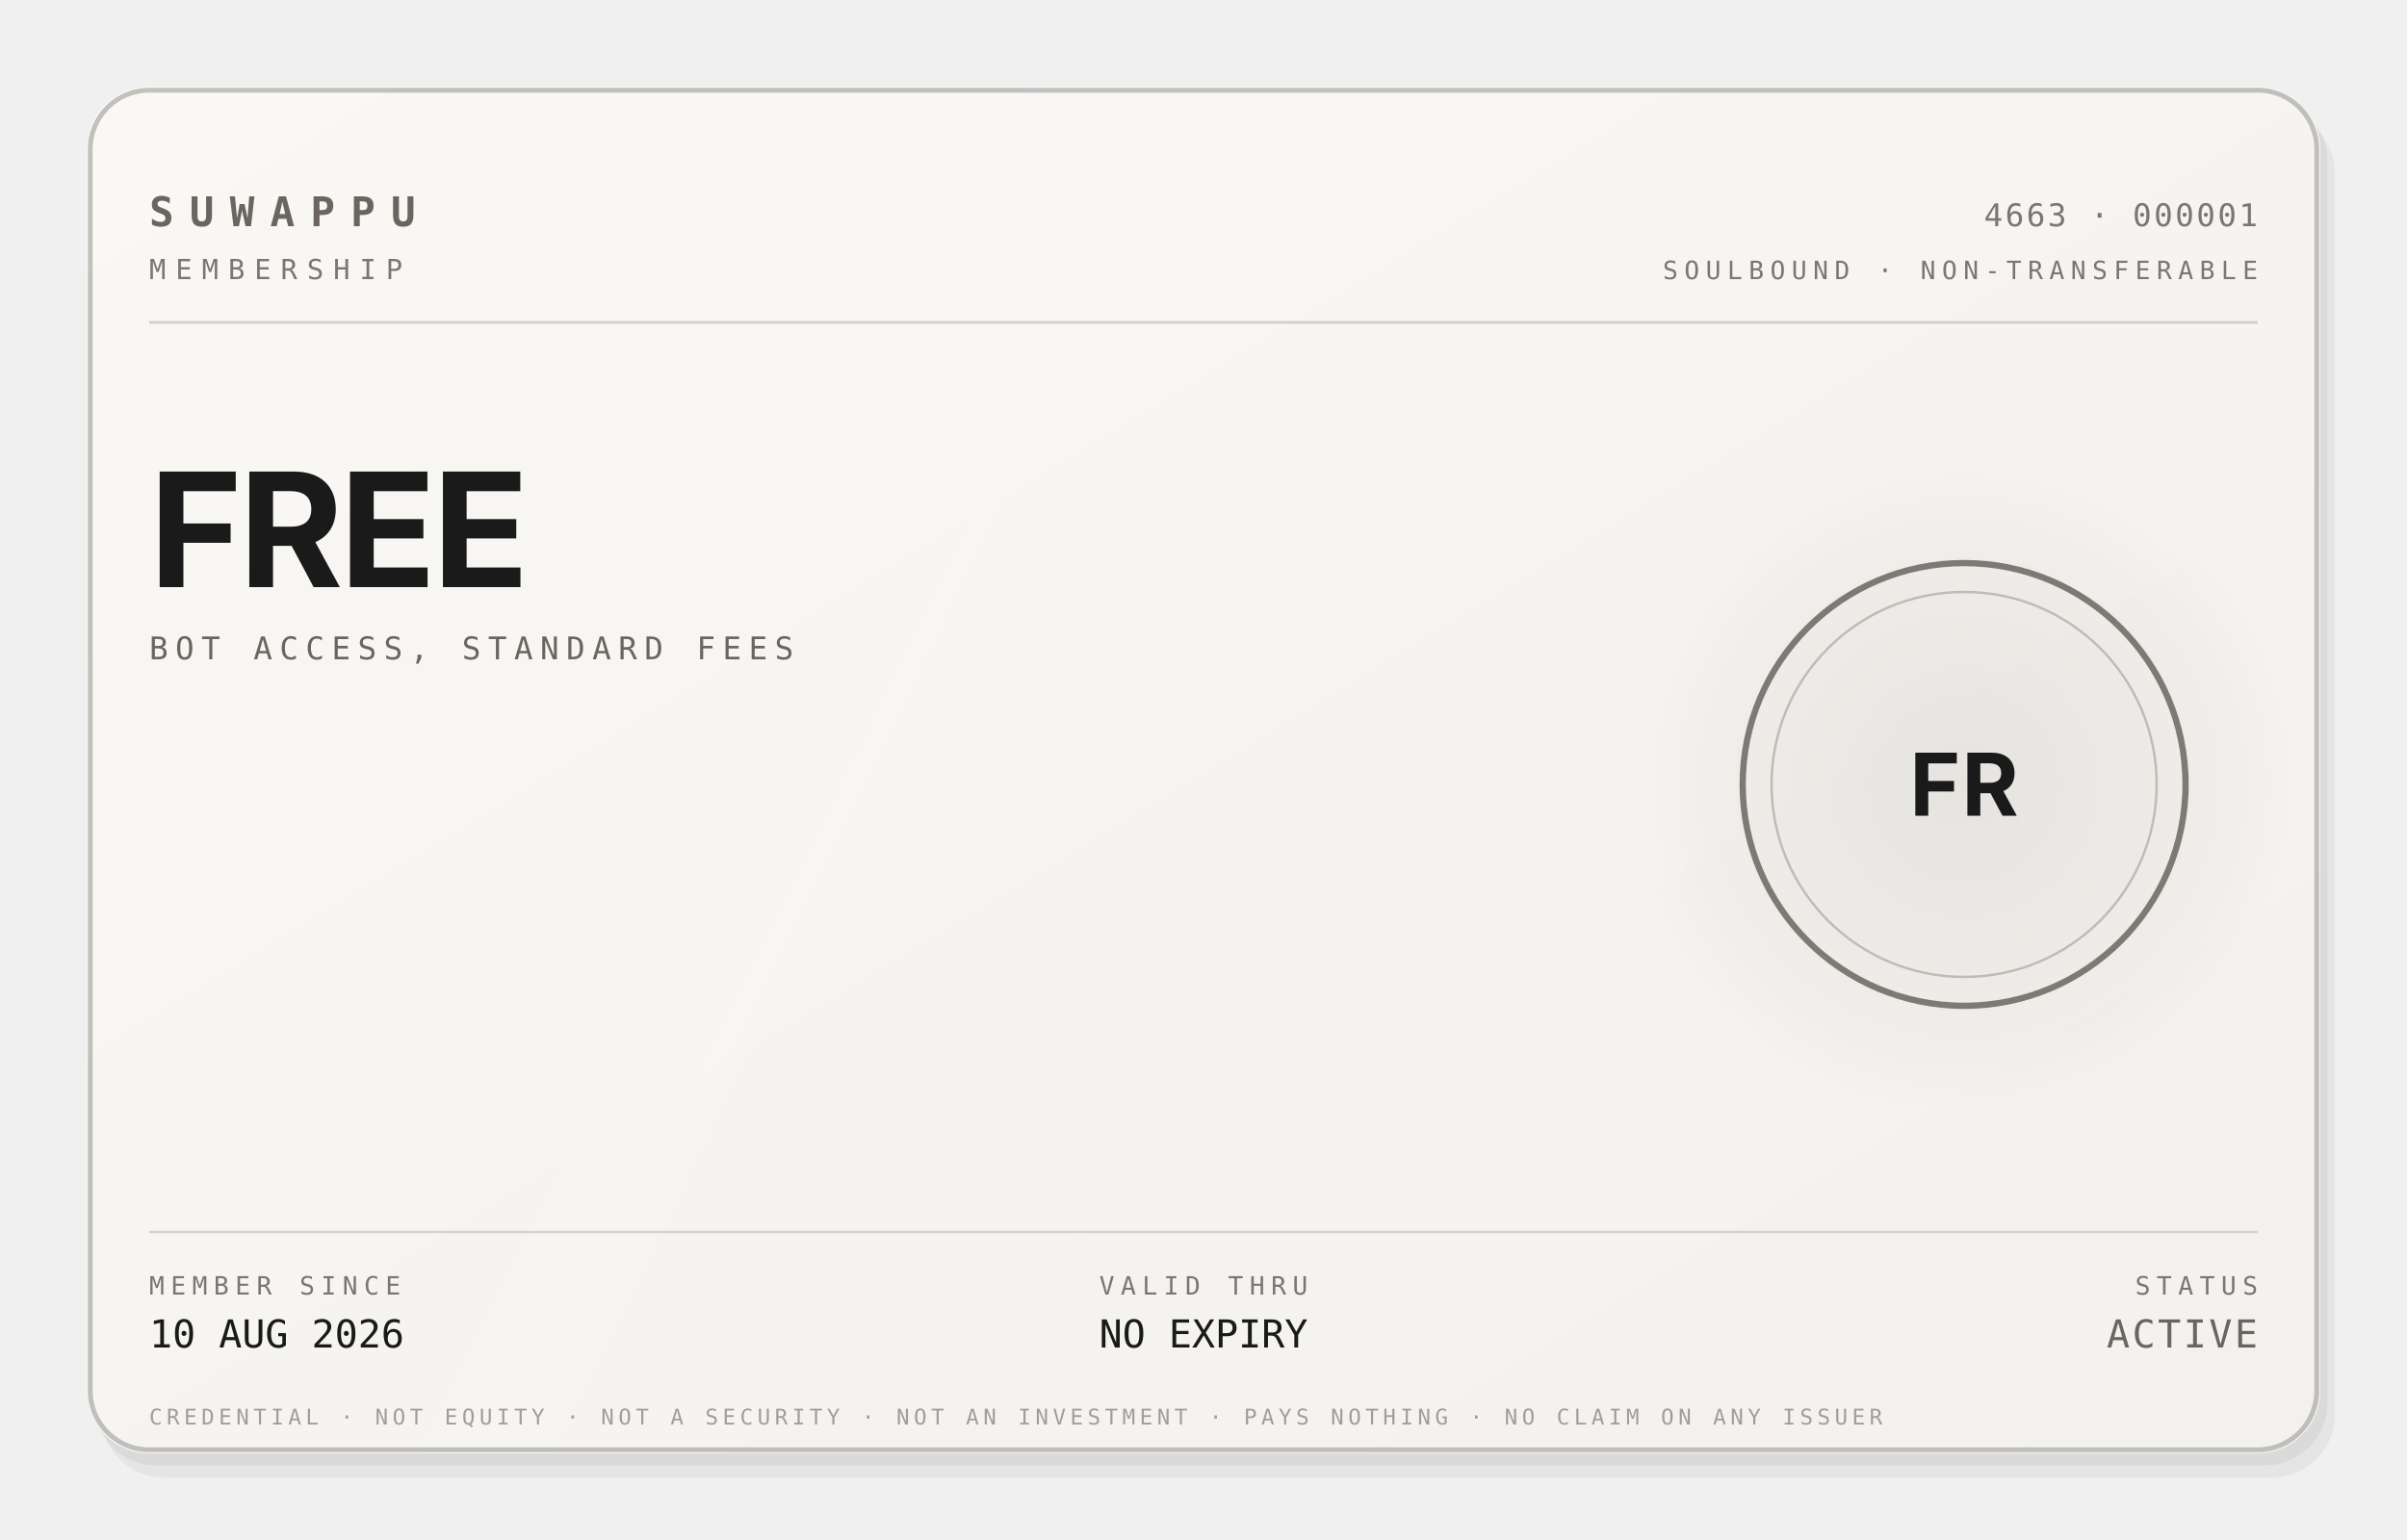
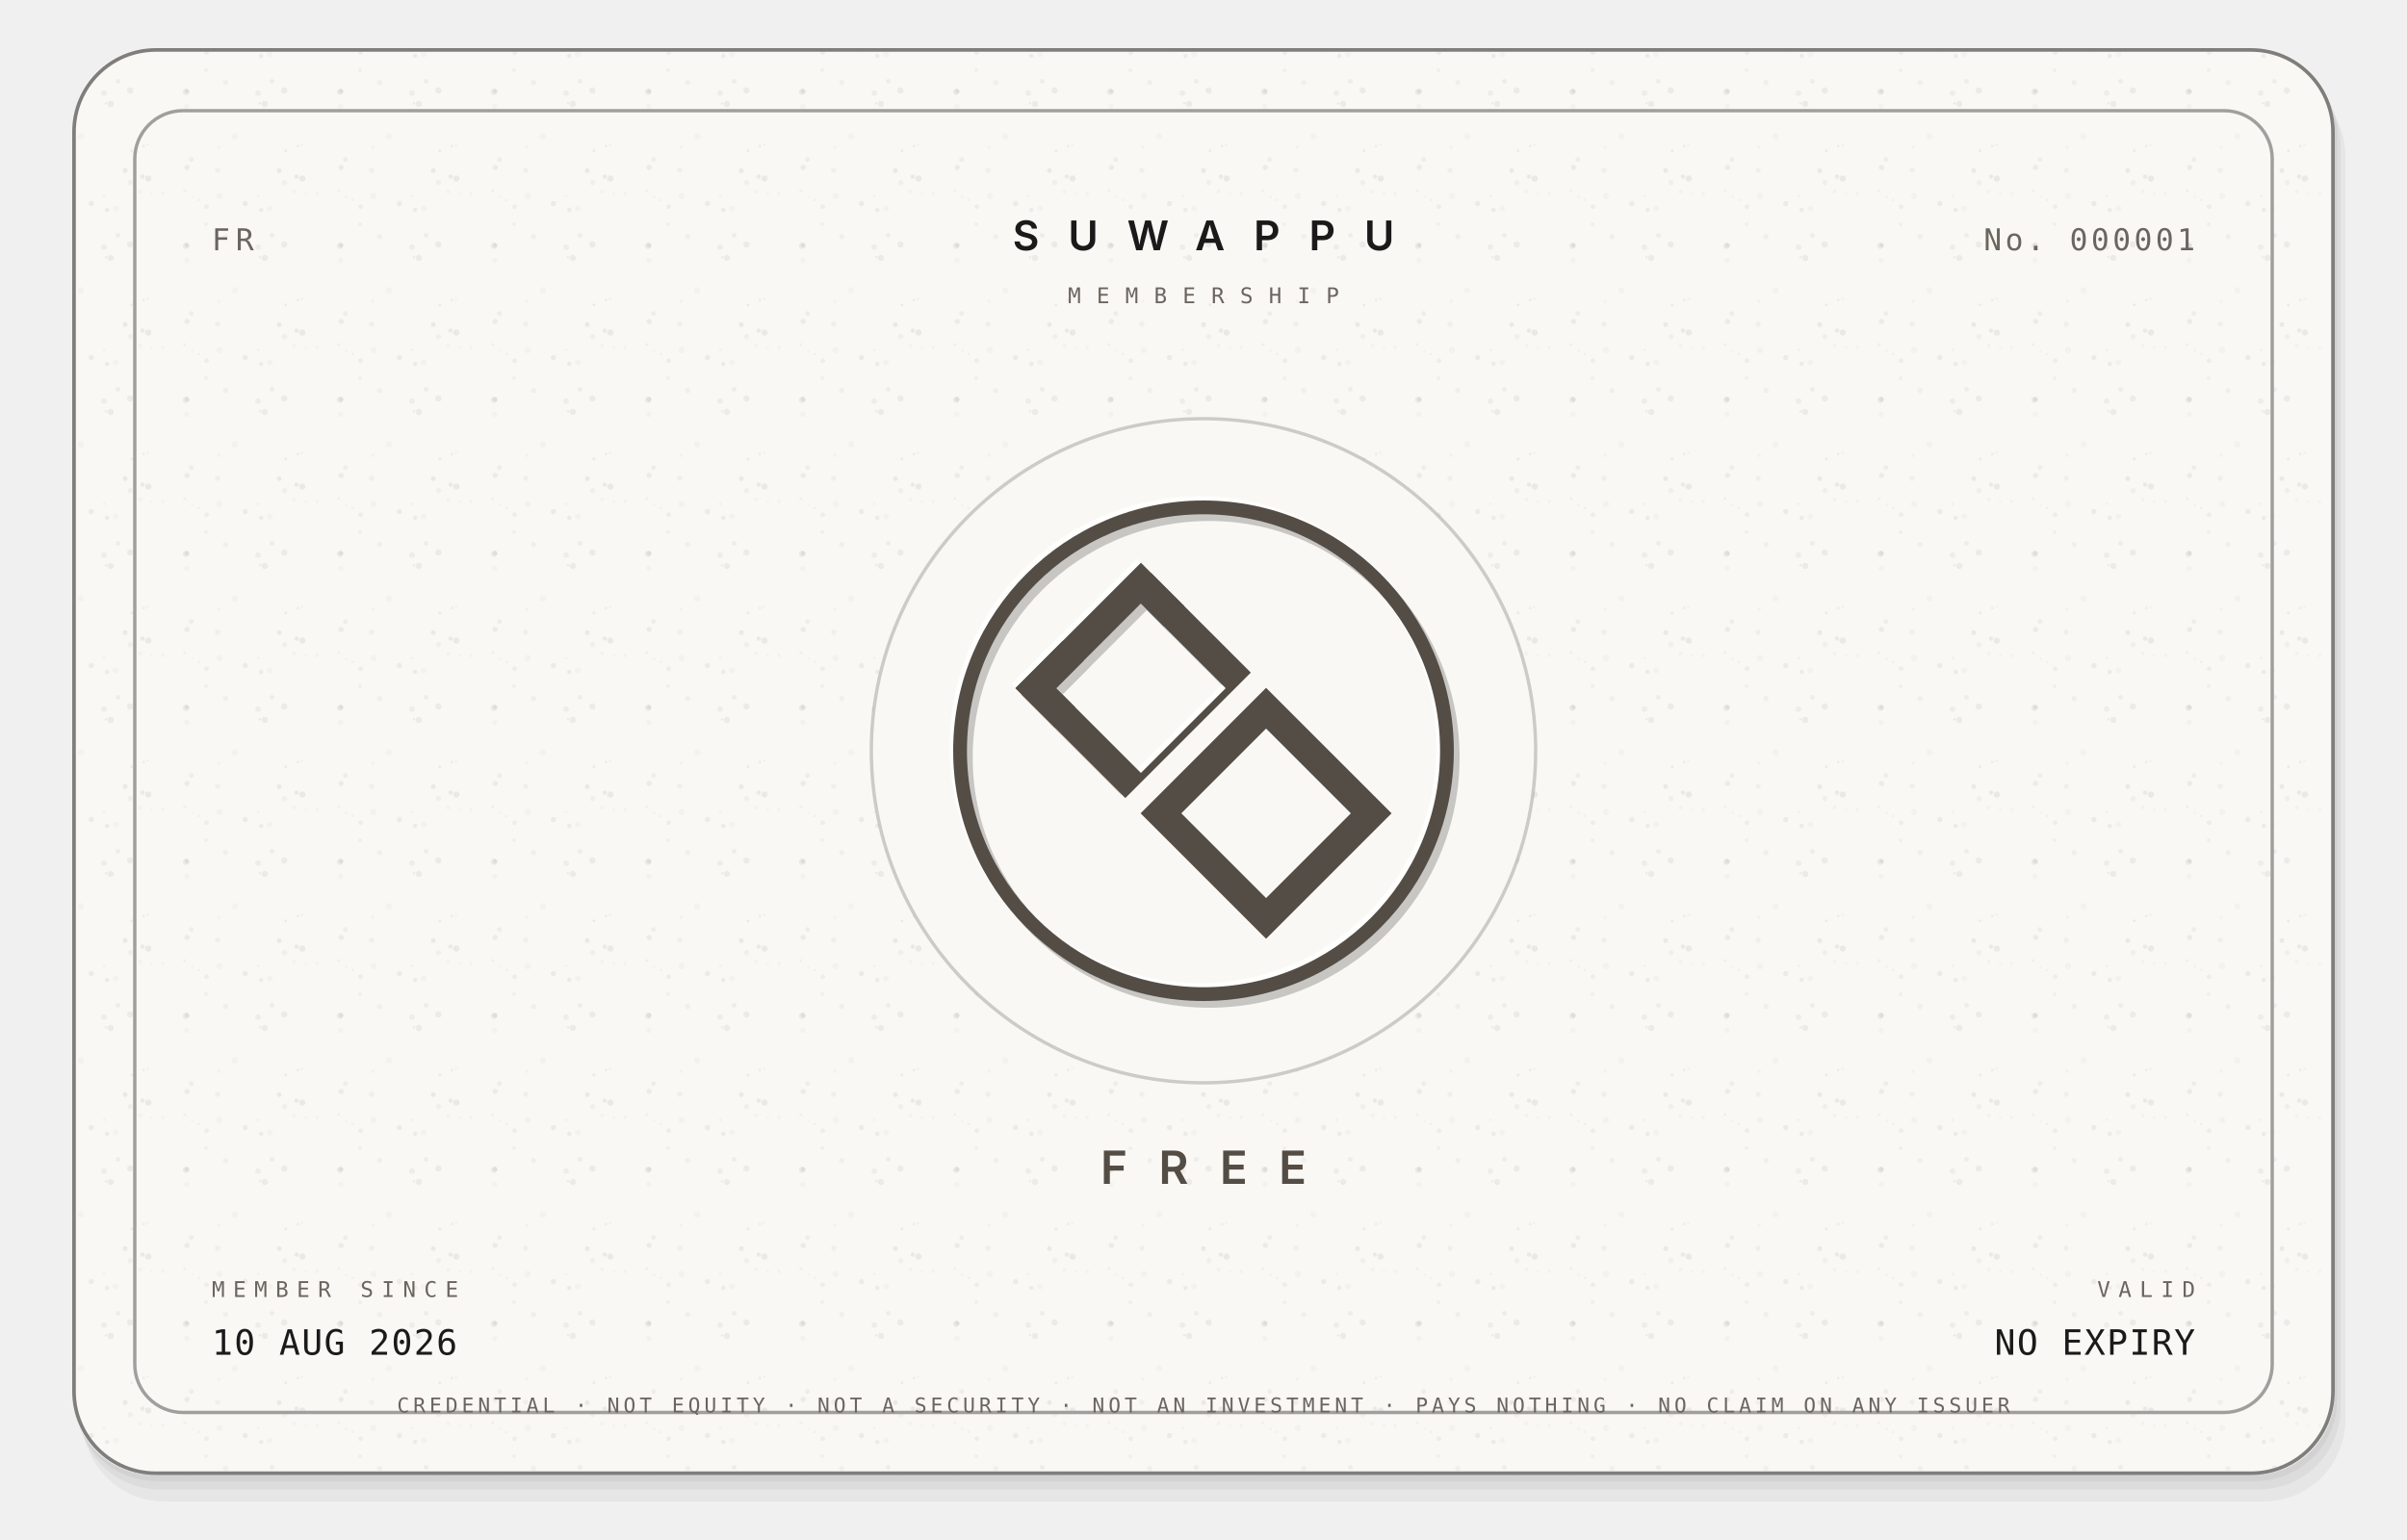
<svg xmlns="http://www.w3.org/2000/svg" width="1000" height="640" viewBox="0 0 1000 640" role="img" aria-label="Suwappu Free membership">
  <defs>
-     <clipPath id="cardCut">
-       <rect x="36" y="36" width="928" height="568" rx="26" />
+     <clipPath id="cut1">
+       <rect x="30" y="20" width="940" height="593" rx="34" />
    </clipPath>
-     <linearGradient id="plate" x1="0" y1="0" x2="1" y2="1">
-       <stop offset="0" stop-color="#faf8f4" />
-       <stop offset="1" stop-color="#f3f1ed" />
+     <pattern id="grain" width="64" height="64" patternUnits="userSpaceOnUse">
+       <g fill="#1a1a1a">
+         <circle cx="61.5" cy="60.2" r="0.60" opacity="0.030" />
+         <circle cx="3.7" cy="16.4" r="0.70" opacity="0.030" />
+         <circle cx="12.7" cy="15.2" r="0.60" opacity="0.040" />
+         <circle cx="54.1" cy="37.6" r="1.30" opacity="0.060" />
+         <circle cx="21.8" cy="21.9" r="1.00" opacity="0.050" />
+         <circle cx="15.5" cy="2.3" r="1.00" opacity="0.050" />
+         <circle cx="13.7" cy="37.9" r="1.00" opacity="0.070" />
+         <circle cx="13.2" cy="38.2" r="1.30" opacity="0.060" />
+         <circle cx="27.2" cy="17.5" r="1.30" opacity="0.030" />
+         <circle cx="54.7" cy="62.7" r="0.60" opacity="0.060" />
+         <circle cx="52.0" cy="6.9" r="1.00" opacity="0.070" />
+         <circle cx="58.2" cy="15.6" r="0.80" opacity="0.030" />
+         <circle cx="44.5" cy="23.2" r="0.90" opacity="0.060" />
+         <circle cx="48.1" cy="22.6" r="1.20" opacity="0.030" />
+         <circle cx="33.6" cy="56.7" r="1.30" opacity="0.030" />
+         <circle cx="29.7" cy="34.3" r="1.10" opacity="0.040" />
+         <circle cx="59.7" cy="60.7" r="0.60" opacity="0.050" />
+         <circle cx="18.5" cy="19.1" r="0.50" opacity="0.040" />
+         <circle cx="63.0" cy="16.4" r="0.50" opacity="0.030" />
+         <circle cx="43.2" cy="38.7" r="1.20" opacity="0.050" />
+         <circle cx="26.9" cy="61.2" r="0.70" opacity="0.030" />
+         <circle cx="59.2" cy="9.4" r="0.90" opacity="0.070" />
+         <circle cx="46.0" cy="43.2" r="1.30" opacity="0.060" />
+         <circle cx="15.9" cy="17.8" r="0.50" opacity="0.030" />
+         <circle cx="21.6" cy="29.2" r="0.80" opacity="0.040" />
+         <circle cx="13.7" cy="5.6" r="1.10" opacity="0.060" />
+         <circle cx="61.6" cy="10.2" r="1.30" opacity="0.070" />
+         <circle cx="37.9" cy="20.6" r="1.10" opacity="0.060" />
+         <circle cx="49.0" cy="33.8" r="1.00" opacity="0.050" />
+         <circle cx="26.4" cy="6.7" r="1.10" opacity="0.040" />
+         <circle cx="54.2" cy="11.9" r="1.10" opacity="0.040" />
+         <circle cx="13.5" cy="44.2" r="1.10" opacity="0.030" />
+         <circle cx="44.0" cy="42.9" r="0.50" opacity="0.060" />
+         <circle cx="43.3" cy="17.4" r="0.50" opacity="0.040" />
+       </g>
+     </pattern>
+     <linearGradient id="foil1" x1="0.05" y1="0.1" x2="0.95" y2="0.9">
+       <stop offset="0" stop-color="#37322d" />
+       <stop offset="0.34" stop-color="#544d45" />
+       <stop offset="0.47" stop-color="#76716a" />
+       <stop offset="0.53" stop-color="#76716a" />
+       <stop offset="0.66" stop-color="#544d45" />
+       <stop offset="1" stop-color="#37322d" />
    </linearGradient>
-     <linearGradient id="sheen" x1="0" y1="0" x2="1" y2="0.3">
-       <stop offset="0" stop-color="#ffffff" stop-opacity="0" />
-       <stop offset="0.46" stop-color="#ffffff" stop-opacity="0.05" />
-       <stop offset="0.54" stop-color="#ffffff" stop-opacity="0" />
-     </linearGradient>
-     <radialGradient id="sealGlow" cx="0.5" cy="0.5" r="0.5">
-       <stop offset="0" stop-color="#6b6560" stop-opacity="0.16" />
-       <stop offset="1" stop-color="#6b6560" stop-opacity="0" />
+     <radialGradient id="age1" cx="0.5" cy="0.46" r="0.72">
+       <stop offset="0.42" stop-color="#725437" stop-opacity="0" />
+       <stop offset="1" stop-color="#725437" stop-opacity="0.10" />
    </radialGradient>
  </defs>
-   <rect x="42" y="46" width="928" height="568" rx="26" fill="#000000" opacity="0.05" />
-   <rect x="39" y="41" width="928" height="568" rx="26" fill="#000000" opacity="0.05" />
-   <rect x="36" y="36" width="928" height="568" rx="26" fill="url(#plate)" />
-   <rect x="36" y="36" width="928" height="568" rx="26" fill="url(#sheen)" />
-   <rect x="37.5" y="37.5" width="925" height="565" rx="24.5" fill="none" stroke="#959492" stroke-opacity="0.55" stroke-width="2" />
-   <text x="62" y="94" font-family="'Geist Mono','SFMono-Regular',Menlo,Consolas,'DejaVu Sans Mono',monospace" font-size="17" font-weight="bold" letter-spacing="6.5" fill="#6b6560" text-anchor="start">SUWAPPU</text>
-   <text x="62" y="116" font-family="'Geist Mono','SFMono-Regular',Menlo,Consolas,'DejaVu Sans Mono',monospace" font-size="11.5" font-weight="normal" letter-spacing="4.0" fill="#787776" text-anchor="start">MEMBERSHIP</text>
-   <text x="938" y="94" font-family="'Geist Mono','SFMono-Regular',Menlo,Consolas,'DejaVu Sans Mono',monospace" font-size="13" fill="#787776" text-anchor="end" letter-spacing="1">4663 · 000001</text>
-   <text x="938" y="116" font-family="'Geist Mono','SFMono-Regular',Menlo,Consolas,'DejaVu Sans Mono',monospace" font-size="10.5" font-weight="normal" letter-spacing="2.6" fill="#787776" text-anchor="end">SOULBOUND · NON-TRANSFERABLE</text>
-   <line x1="62" y1="134" x2="938" y2="134" stroke="#959492" stroke-opacity="0.4" stroke-width="1.1" />
-   <text x="62" y="244" font-family="Geist,'Inter',system-ui,-apple-system,'Liberation Sans',Arial,sans-serif" font-size="66" font-weight="700" fill="#1a1a1a" letter-spacing="-1.5" opacity="1">FREE</text>
-   <text x="62" y="274" font-family="'Geist Mono','SFMono-Regular',Menlo,Consolas,'DejaVu Sans Mono',monospace" font-size="13" font-weight="normal" letter-spacing="3.0" fill="#6b6560" text-anchor="start">BOT ACCESS, STANDARD FEES</text>
-   <circle cx="816" cy="326.0" r="136" fill="url(#sealGlow)" />
-   <circle cx="816" cy="326.0" r="92" fill="#efede9" fill-opacity="0.5" />
-   <circle cx="816" cy="326.0" r="92" fill="none" stroke="#6b6560" stroke-width="2.6" stroke-opacity="0.85" />
-   <circle cx="816" cy="326.0" r="80" fill="none" stroke="#6b6560" stroke-width="1" stroke-opacity="0.35" />
-   <text x="816" y="339.0" font-family="Geist,'Inter',system-ui,-apple-system,'Liberation Sans',Arial,sans-serif" font-size="36" font-weight="bold" fill="#1a1a1a" text-anchor="middle" letter-spacing="0.5">FR</text>
-   <line x1="62" y1="512" x2="938" y2="512" stroke="#959492" stroke-opacity="0.35" stroke-width="1" />
-   <text x="62" y="538" font-family="'Geist Mono','SFMono-Regular',Menlo,Consolas,'DejaVu Sans Mono',monospace" font-size="10.5" font-weight="normal" letter-spacing="2.6" fill="#787776" text-anchor="start">MEMBER SINCE</text>
-   <text x="62" y="560" font-family="'Geist Mono','SFMono-Regular',Menlo,Consolas,'DejaVu Sans Mono',monospace" font-size="16" fill="#1a1a1a" text-anchor="start">10 AUG 2026</text>
-   <text x="500.0" y="538" font-family="'Geist Mono','SFMono-Regular',Menlo,Consolas,'DejaVu Sans Mono',monospace" font-size="10.5" font-weight="normal" letter-spacing="2.6" fill="#787776" text-anchor="middle">VALID THRU</text>
-   <text x="500.0" y="560" font-family="'Geist Mono','SFMono-Regular',Menlo,Consolas,'DejaVu Sans Mono',monospace" font-size="16" fill="#1a1a1a" text-anchor="middle">NO EXPIRY</text>
-   <text x="938" y="538" font-family="'Geist Mono','SFMono-Regular',Menlo,Consolas,'DejaVu Sans Mono',monospace" font-size="10.5" font-weight="normal" letter-spacing="2.6" fill="#787776" text-anchor="end">STATUS</text>
-   <text x="938" y="560" font-family="'Geist Mono','SFMono-Regular',Menlo,Consolas,'DejaVu Sans Mono',monospace" font-size="16" fill="#6b6560" text-anchor="end" letter-spacing="1">ACTIVE</text>
-   <text x="62" y="592" font-family="'Geist Mono','SFMono-Regular',Menlo,Consolas,'DejaVu Sans Mono',monospace" font-size="9" font-weight="normal" letter-spacing="1.8" fill="#9f9e9c" text-anchor="start">CREDENTIAL · NOT EQUITY · NOT A SECURITY · NOT AN INVESTMENT · PAYS NOTHING · NO CLAIM ON ANY ISSUER</text>
+   <rect x="34.4" y="31" width="940" height="593" rx="34" fill="#000000" opacity="0.045" />
+   <rect x="32.4" y="26" width="940" height="593" rx="34" fill="#000000" opacity="0.045" />
+   <rect x="31.0" y="22.5" width="940" height="593" rx="34" fill="#000000" opacity="0.05" />
+   <rect x="30" y="20" width="940" height="593" rx="34" fill="#faf8f4" />
+   <g clip-path="url(#cut1)">
+     <rect x="30" y="20" width="940" height="593" fill="url(#grain)" />
+   </g>
+   <rect x="56" y="46" width="888" height="541" rx="20" fill="none" stroke="#a09f9d" stroke-width="1.4" />
+   <rect x="30.75" y="20.75" width="938.5" height="591.5" rx="34" fill="none" stroke="#7f7e7c" stroke-width="1.5" />
+   <text x="500.0" y="104" font-family="Geist,'Inter',system-ui,-apple-system,'Liberation Sans',Arial,sans-serif" font-size="17" font-weight="600" fill="#1a1a1a" text-anchor="middle" letter-spacing="12">SUWAPPU</text>
+   <text x="500.0" y="126" font-family="'Geist Mono','SFMono-Regular',Menlo,Consolas,'DejaVu Sans Mono',monospace" font-size="9" font-weight="normal" letter-spacing="6.5" fill="#6b6560" text-anchor="middle">MEMBERSHIP</text>
+   <text x="88" y="104" font-family="'Geist Mono','SFMono-Regular',Menlo,Consolas,'DejaVu Sans Mono',monospace" font-size="12.5" fill="#6b6560" letter-spacing="2.4">FR</text>
+   <text x="912" y="104" font-family="'Geist Mono','SFMono-Regular',Menlo,Consolas,'DejaVu Sans Mono',monospace" font-size="12.5" fill="#6b6560" text-anchor="end" letter-spacing="1.4">No. 000001</text>
+   <circle cx="500.0" cy="312" r="138" fill="#faf8f4" />
+   <circle cx="500.0" cy="312" r="138" fill="none" stroke="#a09f9d" stroke-width="1.4" stroke-opacity="0.5" />
+   <g opacity="0.30" transform="translate(2.4,2.8)">
+     <circle cx="500.00" cy="312.00" r="101.14" fill="none" stroke="#525250" stroke-width="5.72" />
+     <path d="M474.00 242.32L517.68 286.00L474.00 329.68L430.32 286.00Z" fill="none" stroke="#525250" stroke-width="11.96" />
+     <path d="M526.00 294.32L569.68 338.00L526.00 381.68L482.32 338.00Z" fill="none" stroke="#faf8f4" stroke-width="29.90" />
+     <path d="M526.00 294.32L569.68 338.00L526.00 381.68L482.32 338.00Z" fill="none" stroke="#525250" stroke-width="11.96" />
+     <path d="M474.00 242.32L517.68 286.00L474.00 329.68L430.32 286.00Z" fill="none" stroke="#525250" stroke-width="11.96" stroke-dasharray="39.3 148.5" stroke-dashoffset="19.7" />
+   </g>
+   <g opacity="0.85" transform="translate(-1.5,-1.7)">
+     <circle cx="500.00" cy="312.00" r="101.14" fill="none" stroke="#ffffff" stroke-width="5.72" />
+     <path d="M474.00 242.32L517.68 286.00L474.00 329.68L430.32 286.00Z" fill="none" stroke="#ffffff" stroke-width="11.96" />
+     <path d="M526.00 294.32L569.68 338.00L526.00 381.68L482.32 338.00Z" fill="none" stroke="#faf8f4" stroke-width="29.90" />
+     <path d="M526.00 294.32L569.68 338.00L526.00 381.68L482.32 338.00Z" fill="none" stroke="#ffffff" stroke-width="11.96" />
+     <path d="M474.00 242.32L517.68 286.00L474.00 329.68L430.32 286.00Z" fill="none" stroke="#ffffff" stroke-width="11.96" stroke-dasharray="39.3 148.5" stroke-dashoffset="19.7" />
+   </g>
+   <circle cx="500.00" cy="312.00" r="101.14" fill="none" stroke="#544d45" stroke-width="5.72" />
+   <path d="M474.00 242.32L517.68 286.00L474.00 329.68L430.32 286.00Z" fill="none" stroke="#544d45" stroke-width="11.96" />
+   <path d="M526.00 294.32L569.68 338.00L526.00 381.68L482.32 338.00Z" fill="none" stroke="#faf8f4" stroke-width="29.90" />
+   <path d="M526.00 294.32L569.68 338.00L526.00 381.68L482.32 338.00Z" fill="none" stroke="#544d45" stroke-width="11.96" />
+   <path d="M474.00 242.32L517.68 286.00L474.00 329.68L430.32 286.00Z" fill="none" stroke="#544d45" stroke-width="11.96" stroke-dasharray="39.3 148.5" stroke-dashoffset="19.7" />
+   <text x="500.0" y="492" font-family="Geist,'Inter',system-ui,-apple-system,'Liberation Sans',Arial,sans-serif" font-size="19" font-weight="600" fill="#544d45" text-anchor="middle" letter-spacing="13">FREE</text>
+   <text x="88" y="539" font-family="'Geist Mono','SFMono-Regular',Menlo,Consolas,'DejaVu Sans Mono',monospace" font-size="9" font-weight="normal" letter-spacing="3.4" fill="#6b6560" text-anchor="start">MEMBER SINCE</text>
+   <text x="88" y="563" font-family="'Geist Mono','SFMono-Regular',Menlo,Consolas,'DejaVu Sans Mono',monospace" font-size="14.5" fill="#1a1a1a" text-anchor="start" letter-spacing="0.6">10 AUG 2026</text>
+   <text x="912" y="539" font-family="'Geist Mono','SFMono-Regular',Menlo,Consolas,'DejaVu Sans Mono',monospace" font-size="9" font-weight="normal" letter-spacing="3.4" fill="#6b6560" text-anchor="end">VALID</text>
+   <text x="912" y="563" font-family="'Geist Mono','SFMono-Regular',Menlo,Consolas,'DejaVu Sans Mono',monospace" font-size="14.5" fill="#1a1a1a" text-anchor="end" letter-spacing="0.6">NO EXPIRY</text>
+   <text x="500.0" y="587" font-family="'Geist Mono','SFMono-Regular',Menlo,Consolas,'DejaVu Sans Mono',monospace" font-size="8.5" font-weight="normal" letter-spacing="1.6" fill="#6b6560" text-anchor="middle">CREDENTIAL · NOT EQUITY · NOT A SECURITY · NOT AN INVESTMENT · PAYS NOTHING · NO CLAIM ON ANY ISSUER</text>
</svg>
